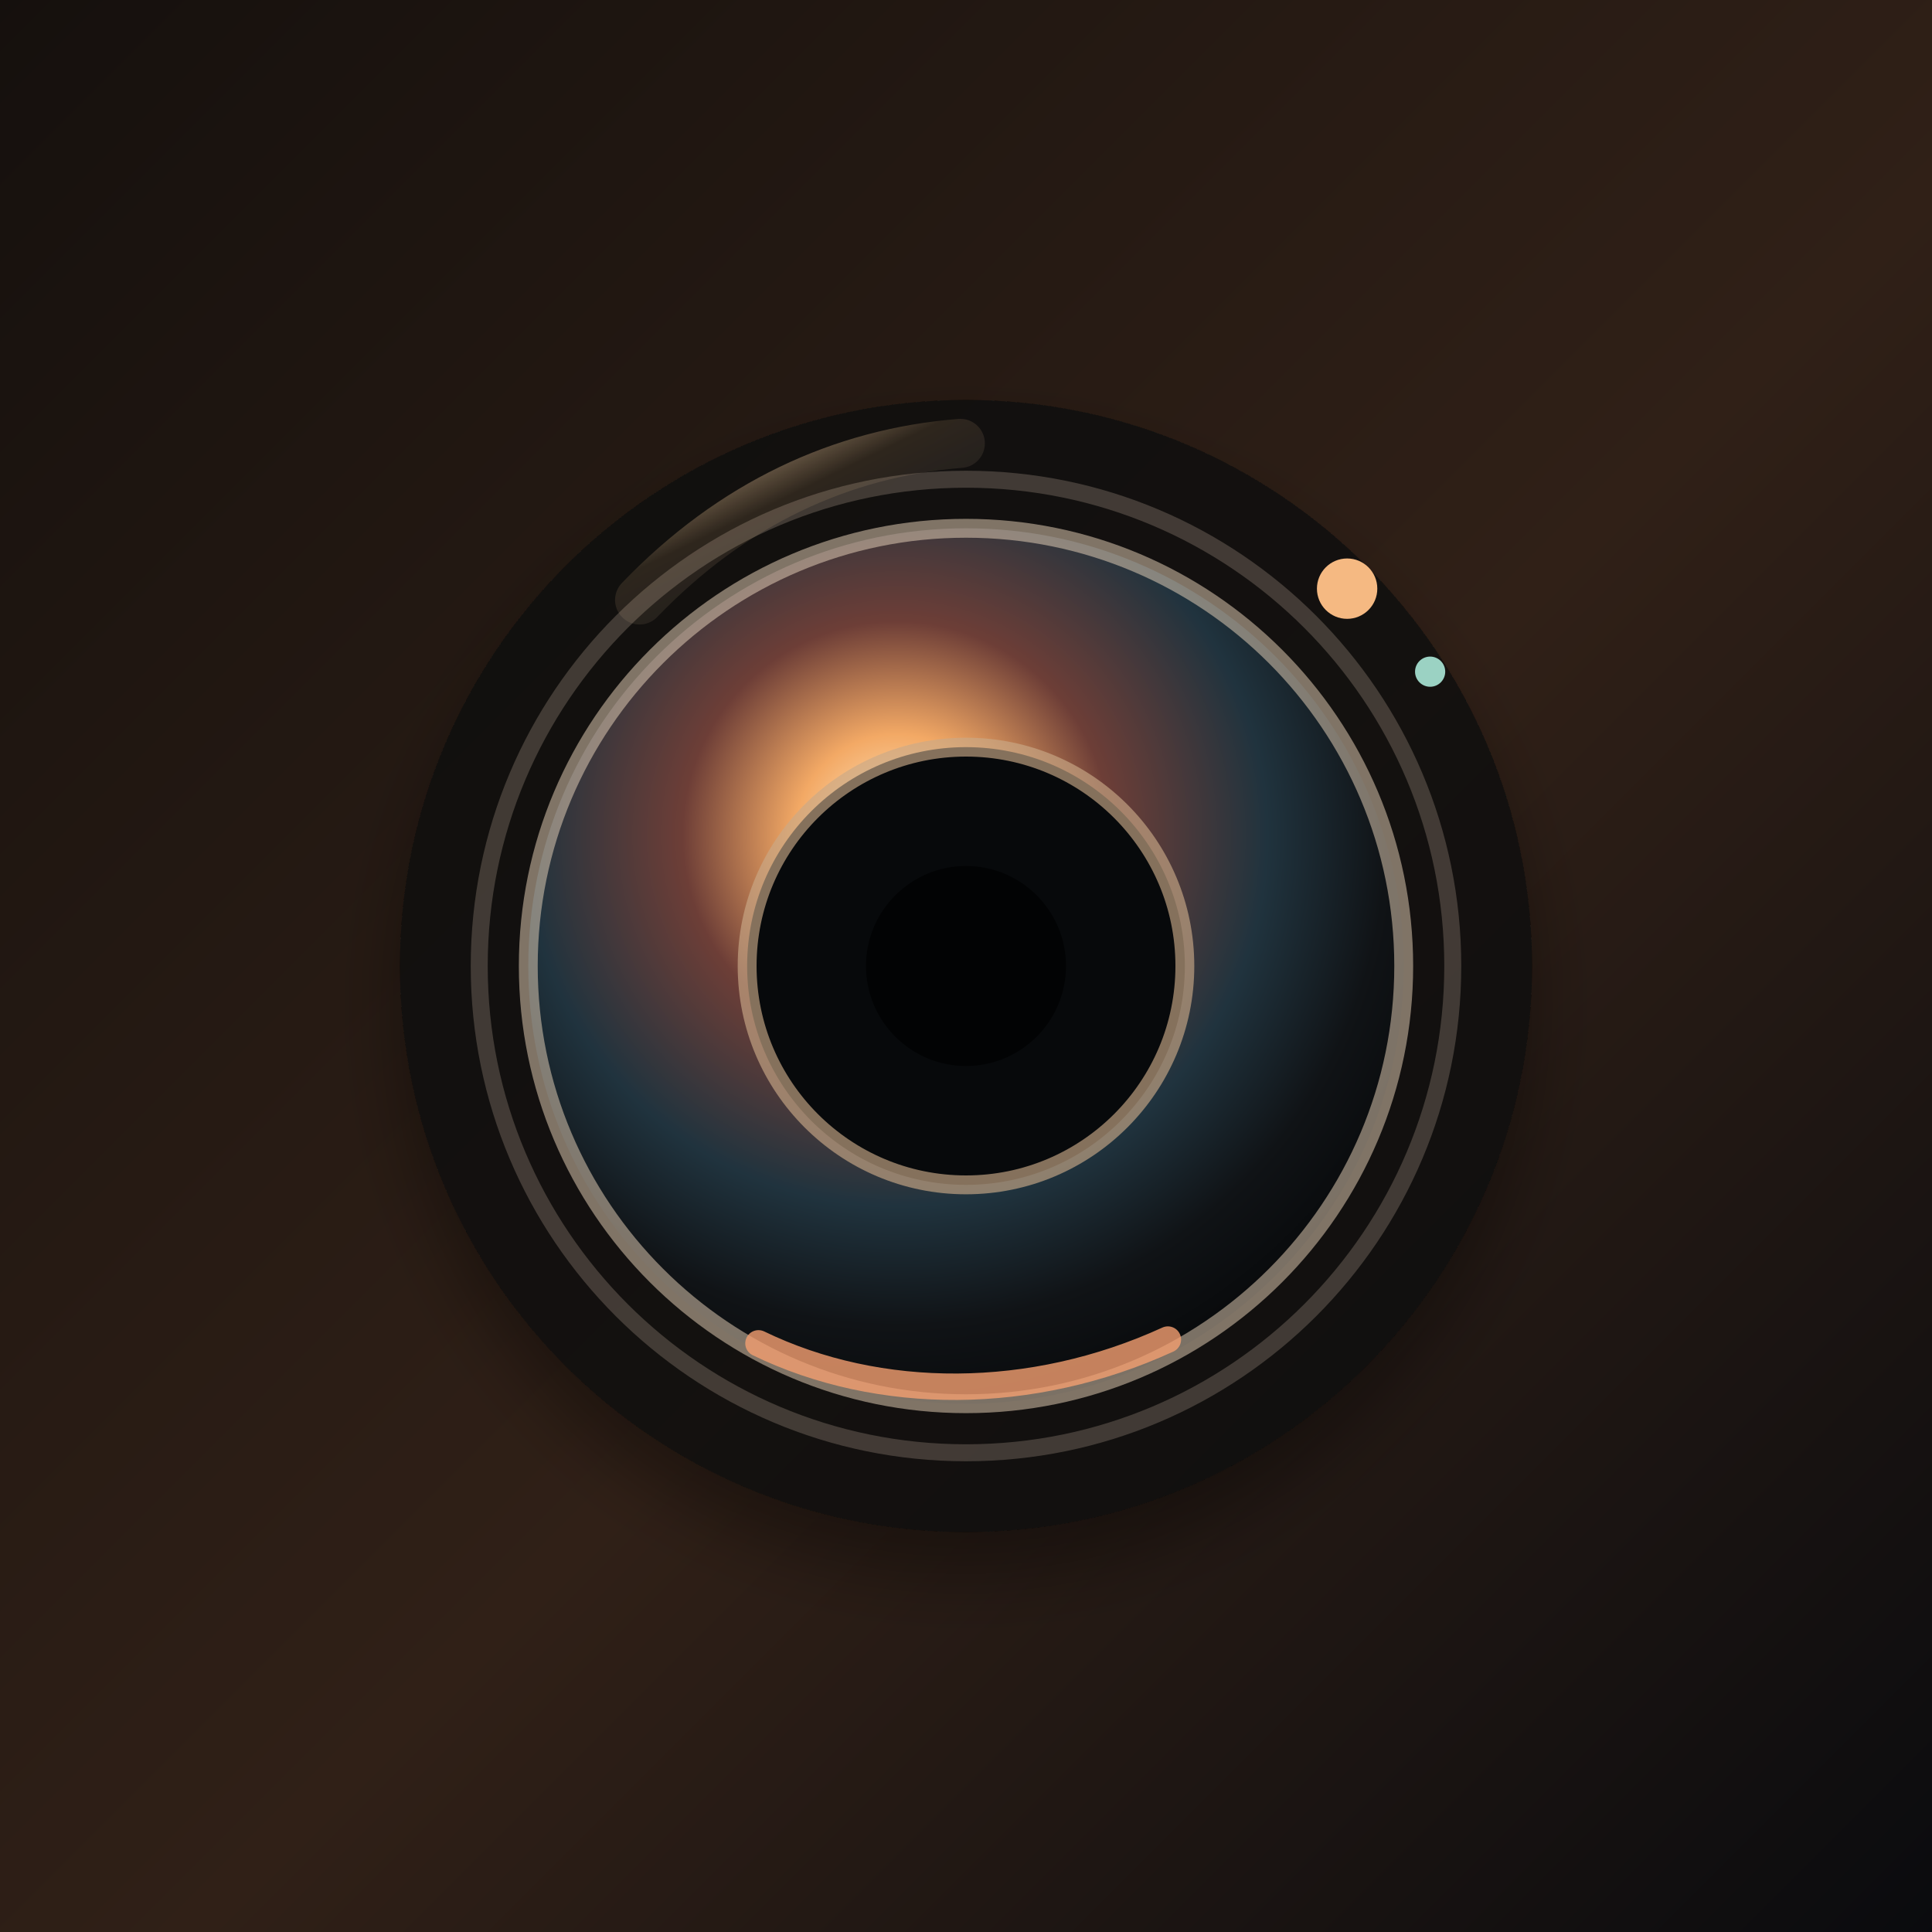
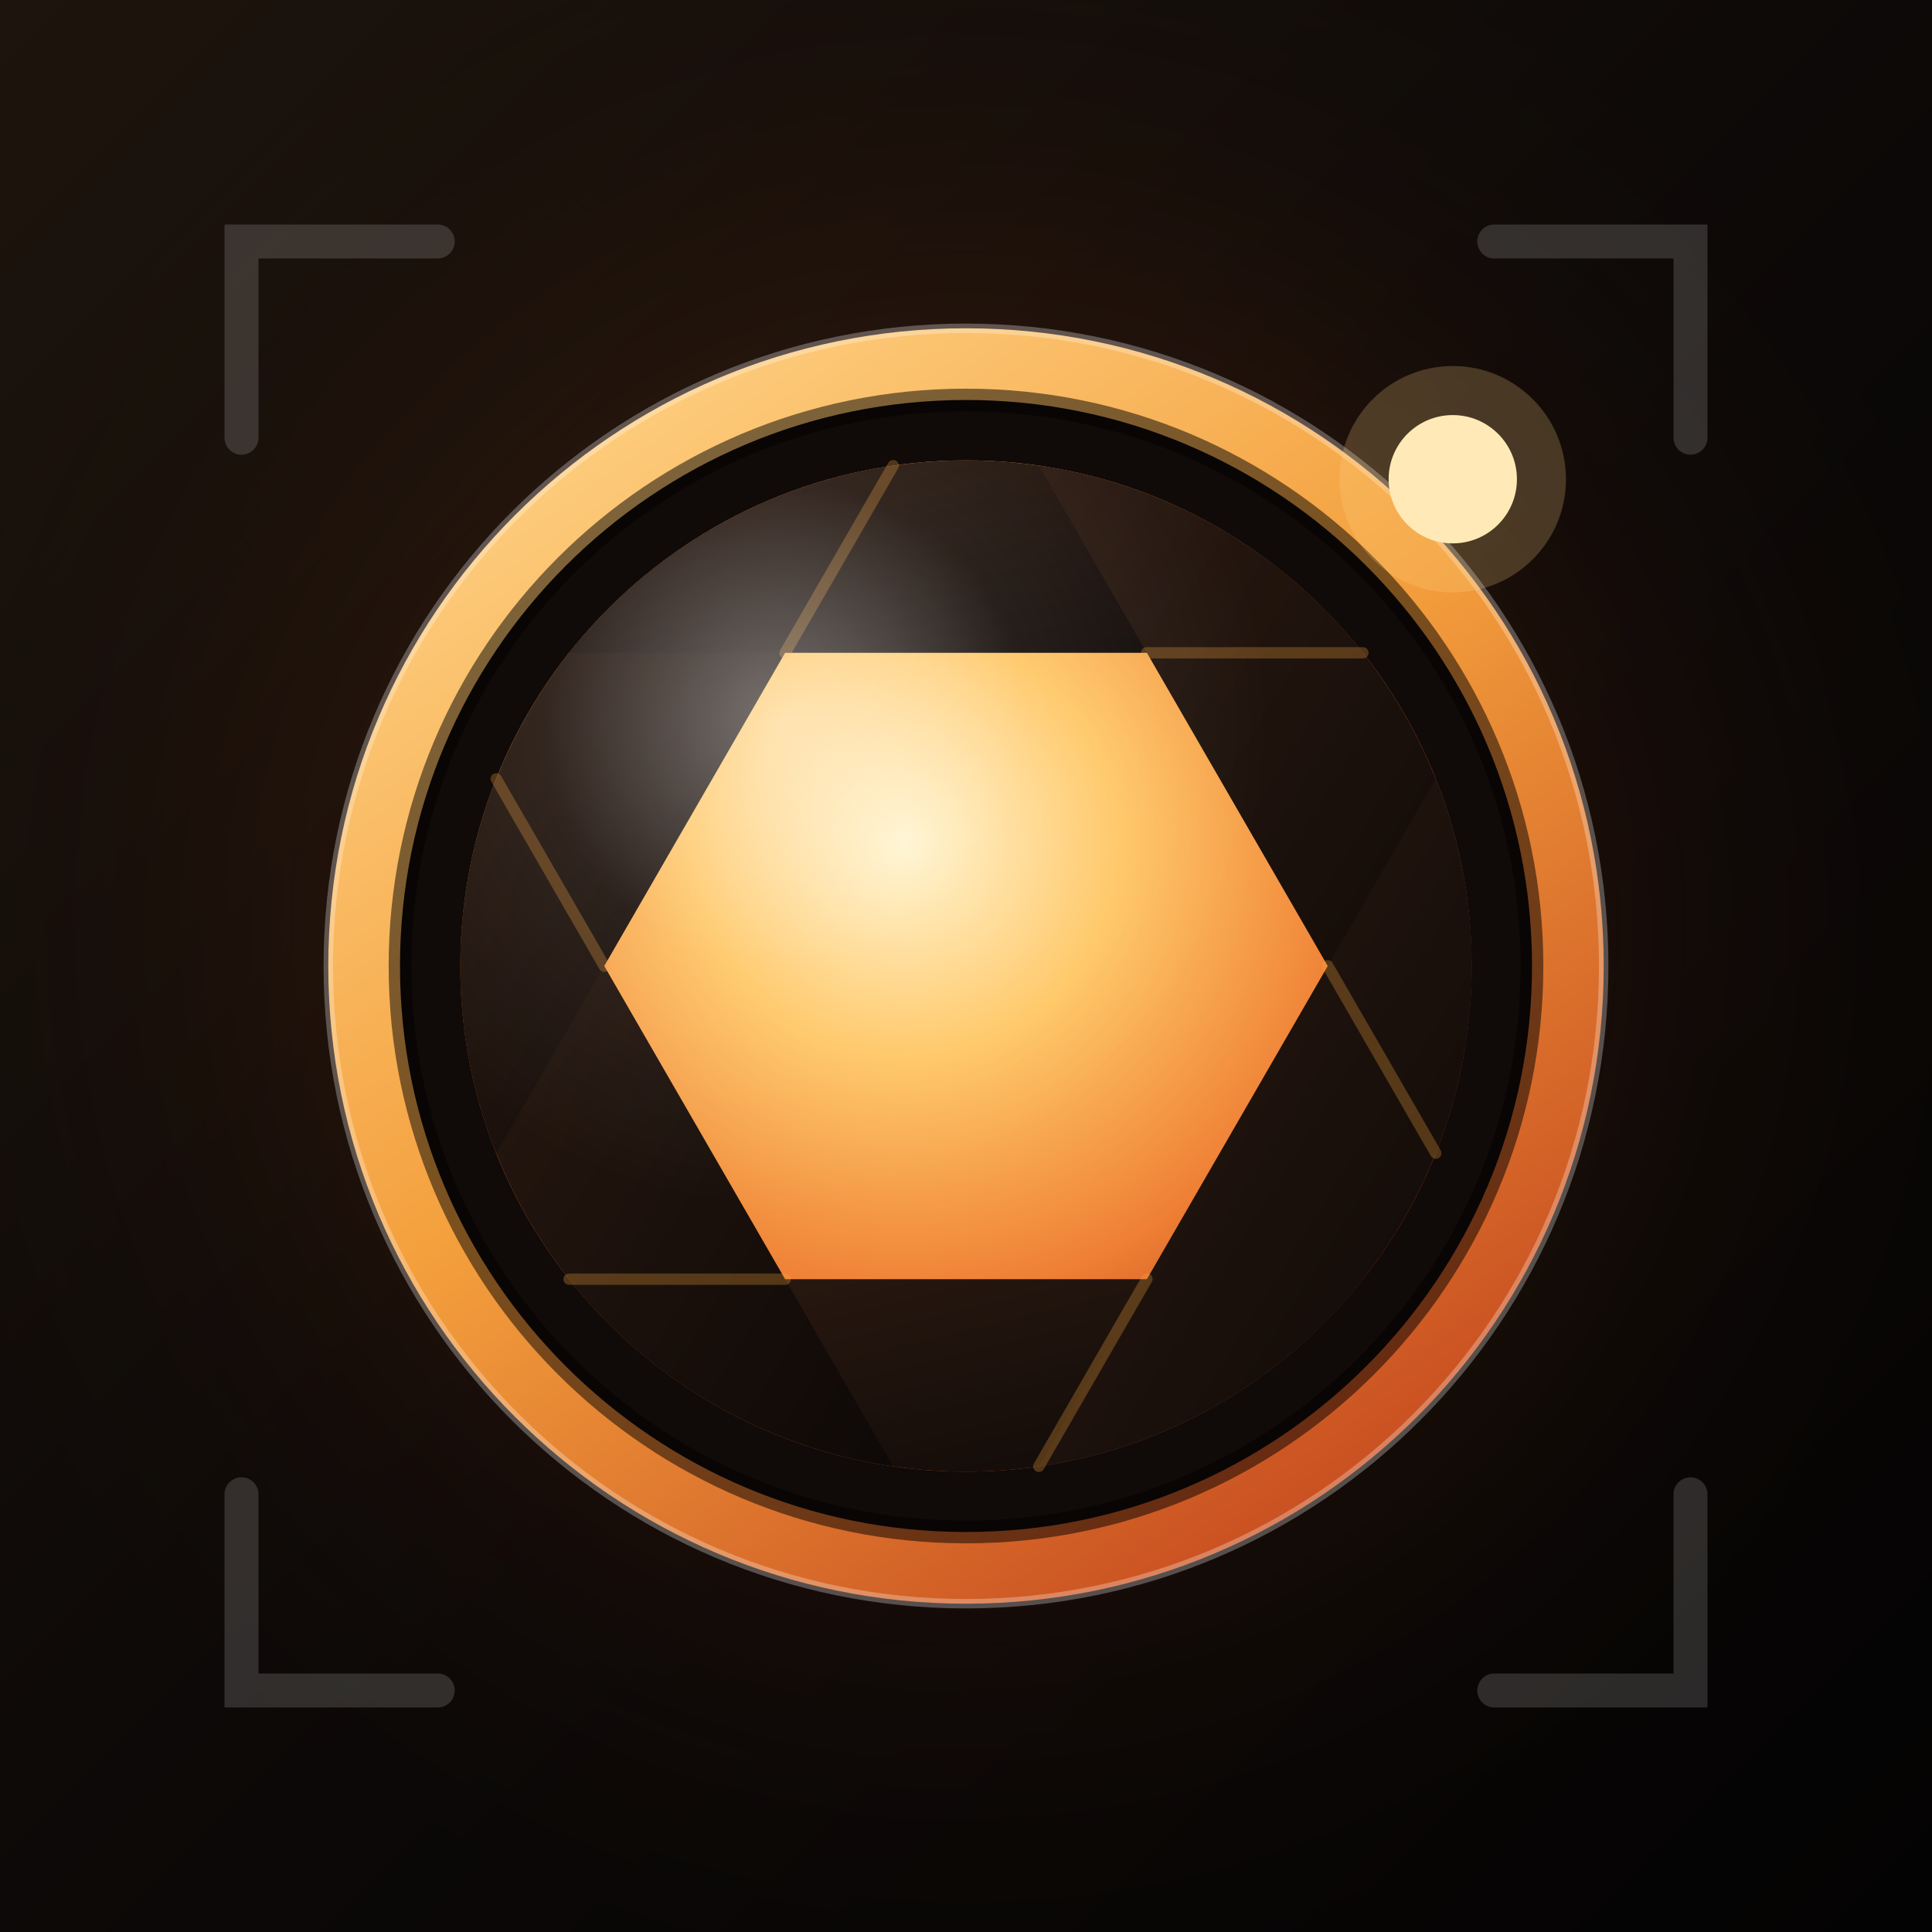
<svg xmlns="http://www.w3.org/2000/svg" width="1024" height="1024" viewBox="0 0 1024 1024">
  <defs>
-     <linearGradient id="bg" x1="0" y1="0" x2="1" y2="1">
-       <stop offset="0" stop-color="#15100d" />
-       <stop offset="0.55" stop-color="#302017" />
-       <stop offset="1" stop-color="#0a0b0e" />
+     <linearGradient id="bgGrad" x1="0" y1="0" x2="1" y2="1">
+       <stop offset="0" stop-color="#1d140d" />
+       <stop offset="0.55" stop-color="#0b0807" />
+       <stop offset="1" stop-color="#040303" />
    </linearGradient>
-     <radialGradient id="lens" cx="42%" cy="35%" r="72%">
-       <stop offset="0" stop-color="#fff0cf" />
-       <stop offset="0.16" stop-color="#f3a965" />
-       <stop offset="0.34" stop-color="#6d3e37" />
-       <stop offset="0.59" stop-color="#20333e" />
-       <stop offset="0.78" stop-color="#101316" />
-       <stop offset="1" stop-color="#050607" />
+     <radialGradient id="glowGrad" cx="50%" cy="48%" r="58%">
+       <stop offset="0" stop-color="#f7a63f" stop-opacity="0.30" />
+       <stop offset="0.5" stop-color="#c9541f" stop-opacity="0.10" />
+       <stop offset="1" stop-color="#000" stop-opacity="0" />
    </radialGradient>
-     <linearGradient id="shine" x1="0" y1="0" x2="1" y2="1">
-       <stop offset="0" stop-color="#fff7e3" stop-opacity=".85" />
-       <stop offset=".4" stop-color="#ffca8e" stop-opacity=".12" />
-       <stop offset="1" stop-color="#fff" stop-opacity="0" />
+     <linearGradient id="ringGrad" x1="0.15" y1="0" x2="0.85" y2="1">
+       <stop offset="0" stop-color="#ffd58a" />
+       <stop offset="0.45" stop-color="#f4a03d" />
+       <stop offset="1" stop-color="#c2421c" />
    </linearGradient>
-     <filter id="shadow" x="-30%" y="-30%" width="160%" height="160%">
-       <feDropShadow dx="0" dy="22" stdDeviation="18" flood-color="#000" flood-opacity=".42" />
-     </filter>
+     <radialGradient id="sunGrad" cx="44%" cy="38%" r="70%">
+       <stop offset="0" stop-color="#fff3cc" />
+       <stop offset="0.3" stop-color="#ffc766" />
+       <stop offset="0.65" stop-color="#ee7d33" />
+       <stop offset="1" stop-color="#9a3016" />
+     </radialGradient>
+     <linearGradient id="bladeGrad" x1="0" y1="0" x2="1" y2="1">
+       <stop offset="0" stop-color="#2b1a11" />
+       <stop offset="1" stop-color="#0e0907" />
+     </linearGradient>
+     <radialGradient id="sheenGrad" cx="32%" cy="26%" r="48%">
+       <stop offset="0" stop-color="#ffffff" stop-opacity="0.42" />
+       <stop offset="0.5" stop-color="#ffffff" stop-opacity="0.07" />
+       <stop offset="1" stop-color="#ffffff" stop-opacity="0" />
+     </radialGradient>
  </defs>
-   <rect width="1024" height="1024" fill="url(#bg)" />
-   <circle cx="512" cy="512" r="300" fill="#07090c" opacity=".82" filter="url(#shadow)" />
-   <circle cx="512" cy="512" r="258" fill="none" stroke="#e8d3bd" stroke-opacity=".22" stroke-width="9" />
-   <circle cx="512" cy="512" r="232" fill="url(#lens)" stroke="#eed9bf" stroke-opacity=".5" stroke-width="10" />
-   <circle cx="512" cy="512" r="116" fill="#07090b" stroke="#c9a988" stroke-opacity=".65" stroke-width="10" />
-   <circle cx="512" cy="512" r="53" fill="#020304" />
-   <path d="M339 318c49-51 107-78 170-83" fill="none" stroke="url(#shine)" stroke-linecap="round" stroke-width="26" />
-   <path d="M402 712c64 31 145 31 217-2" fill="none" stroke="#f39f71" stroke-opacity=".8" stroke-linecap="round" stroke-width="14" />
-   <circle cx="714" cy="312" r="16" fill="#f5b982" />
-   <circle cx="758" cy="356" r="8" fill="#9bd2c3" />
+   <rect width="1024" height="1024" fill="url(#bgGrad)" />
+   <rect width="1024" height="1024" fill="url(#glowGrad)" />
+   <g fill="none" stroke="#ffffff" stroke-opacity="0.15" stroke-width="18" stroke-linecap="round">
+     <path d="M 128 232 L 128 128 L 232 128" />
+     <path d="M 792 128 L 896 128 L 896 232" />
+     <path d="M 896 792 L 896 896 L 792 896" />
+     <path d="M 232 896 L 128 896 L 128 792" />
+   </g>
+   <circle cx="512" cy="512" r="338" fill="url(#ringGrad)" />
+   <circle cx="512" cy="512" r="338" fill="none" stroke="#ffffff" stroke-opacity="0.28" stroke-width="5" />
+   <circle cx="512" cy="512" r="300" fill="#100a08" />
+   <circle cx="512" cy="512" r="300" fill="none" stroke="#000000" stroke-opacity="0.5" stroke-width="12" />
+   <circle cx="512" cy="512" r="268" fill="url(#sunGrad)" />
+   <g fill="url(#bladeGrad)">
+     <path d="M 301.6 678.0 A 268 268 0 0 0 722.4 678.0 Z" />
+     <path d="M 263.0 412.8 A 268 268 0 0 0 473.4 777.2 Z" />
+     <path d="M 473.4 246.8 A 268 268 0 0 0 263.0 611.2 Z" />
+     <path d="M 722.4 346.0 A 268 268 0 0 0 301.6 346.0 Z" />
+     <path d="M 761.0 611.2 A 268 268 0 0 0 550.6 246.8 Z" />
+     <path d="M 550.6 777.2 A 268 268 0 0 0 761.0 412.8 Z" />
+   </g>
+   <g stroke="#f7a63f" stroke-opacity="0.28" stroke-width="6" stroke-linecap="round">
+     <line x1="416.2" y1="678.0" x2="301.6" y2="678.0" />
+     <line x1="320.3" y1="512.1" x2="263.0" y2="412.8" />
+     <line x1="416.1" y1="346.1" x2="473.4" y2="246.8" />
+     <line x1="607.8" y1="346.0" x2="722.4" y2="346.0" />
+     <line x1="703.7" y1="511.9" x2="761.0" y2="611.2" />
+     <line x1="607.9" y1="677.9" x2="550.6" y2="777.2" />
+   </g>
+   <circle cx="512" cy="512" r="268" fill="url(#sheenGrad)" />
+   <circle cx="770" cy="254" r="34" fill="#fff0c4" />
+   <circle cx="770" cy="254" r="60" fill="#ffd58a" fill-opacity="0.22" />
</svg>
